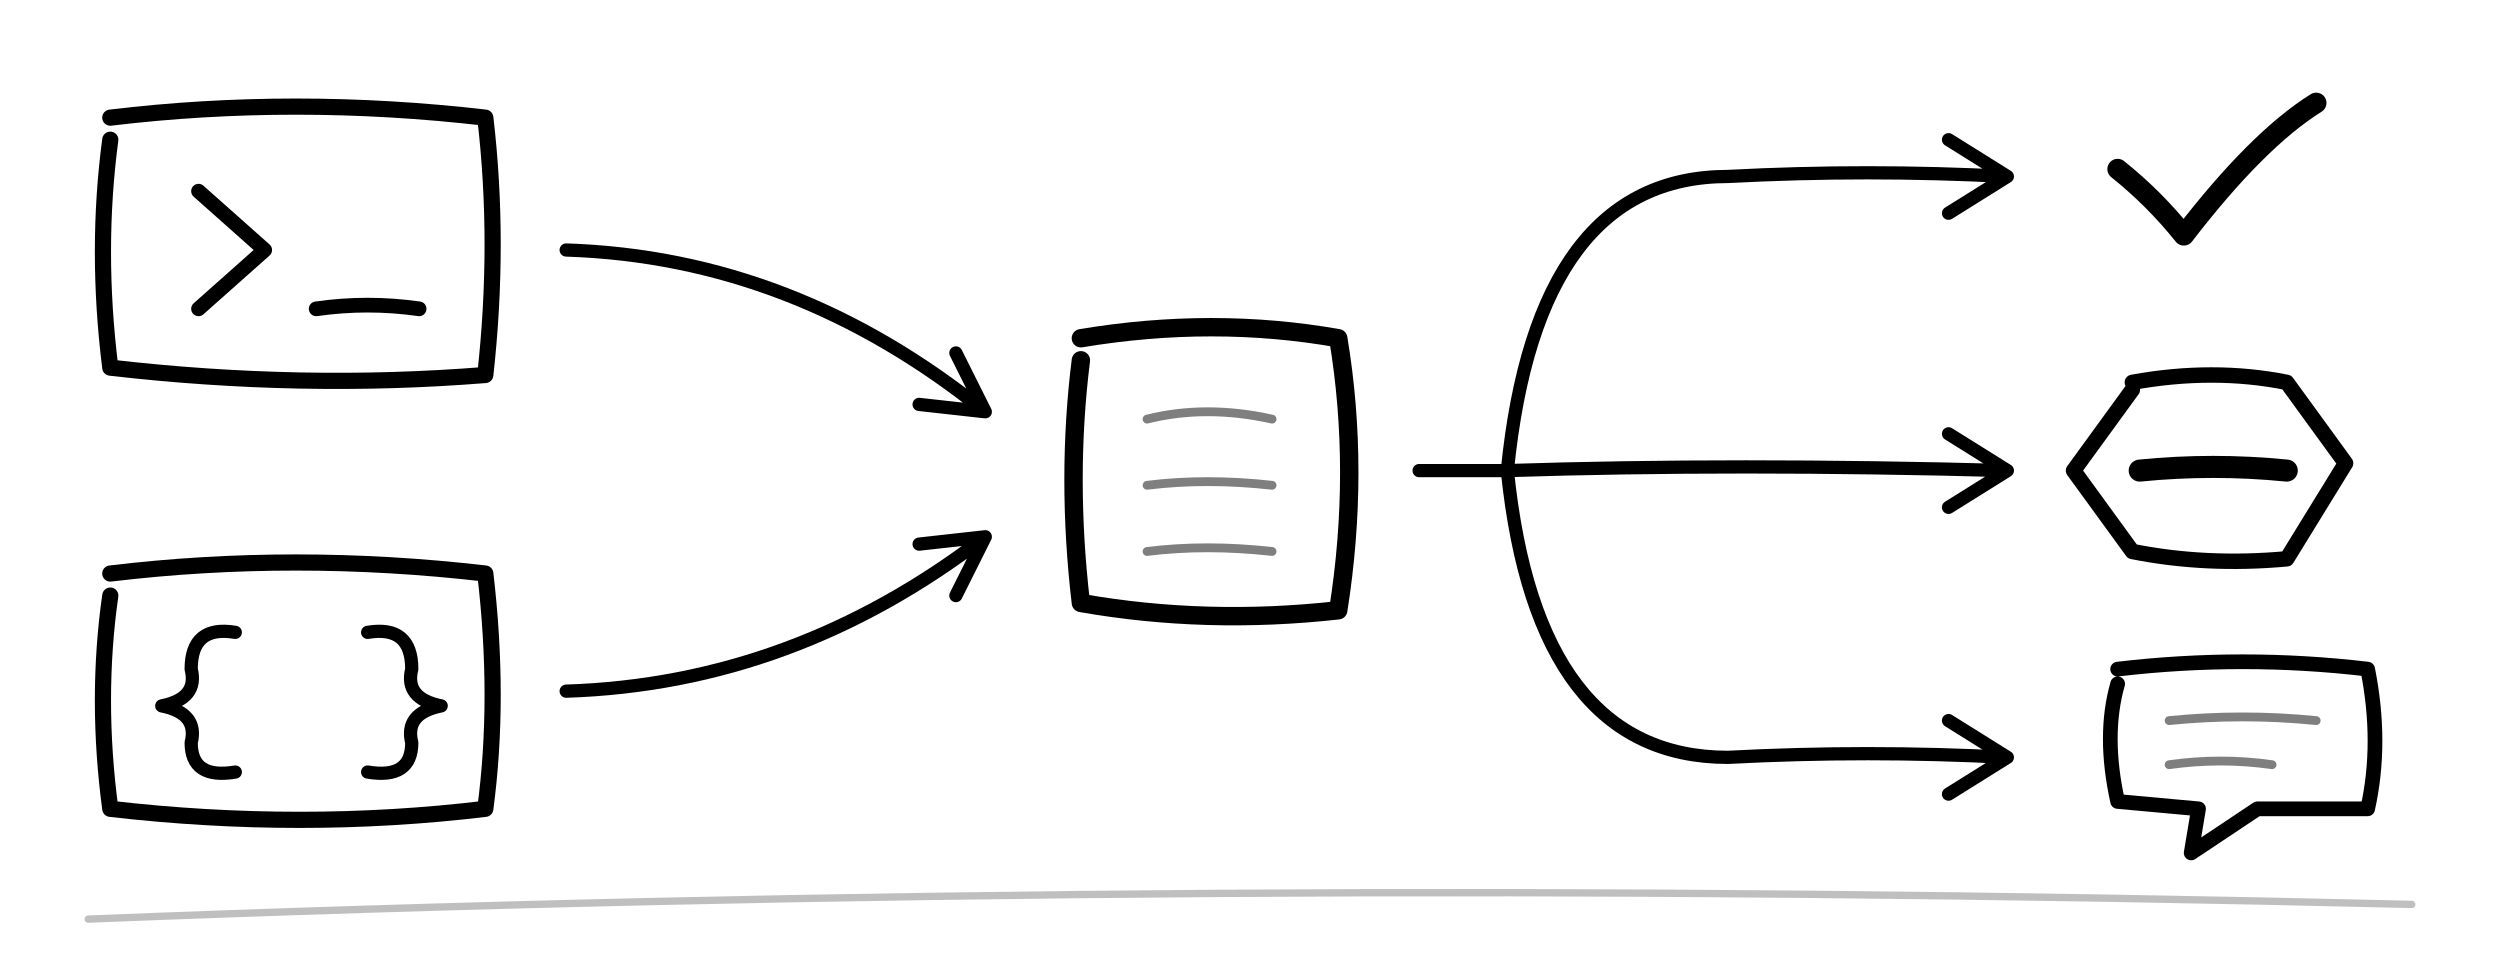
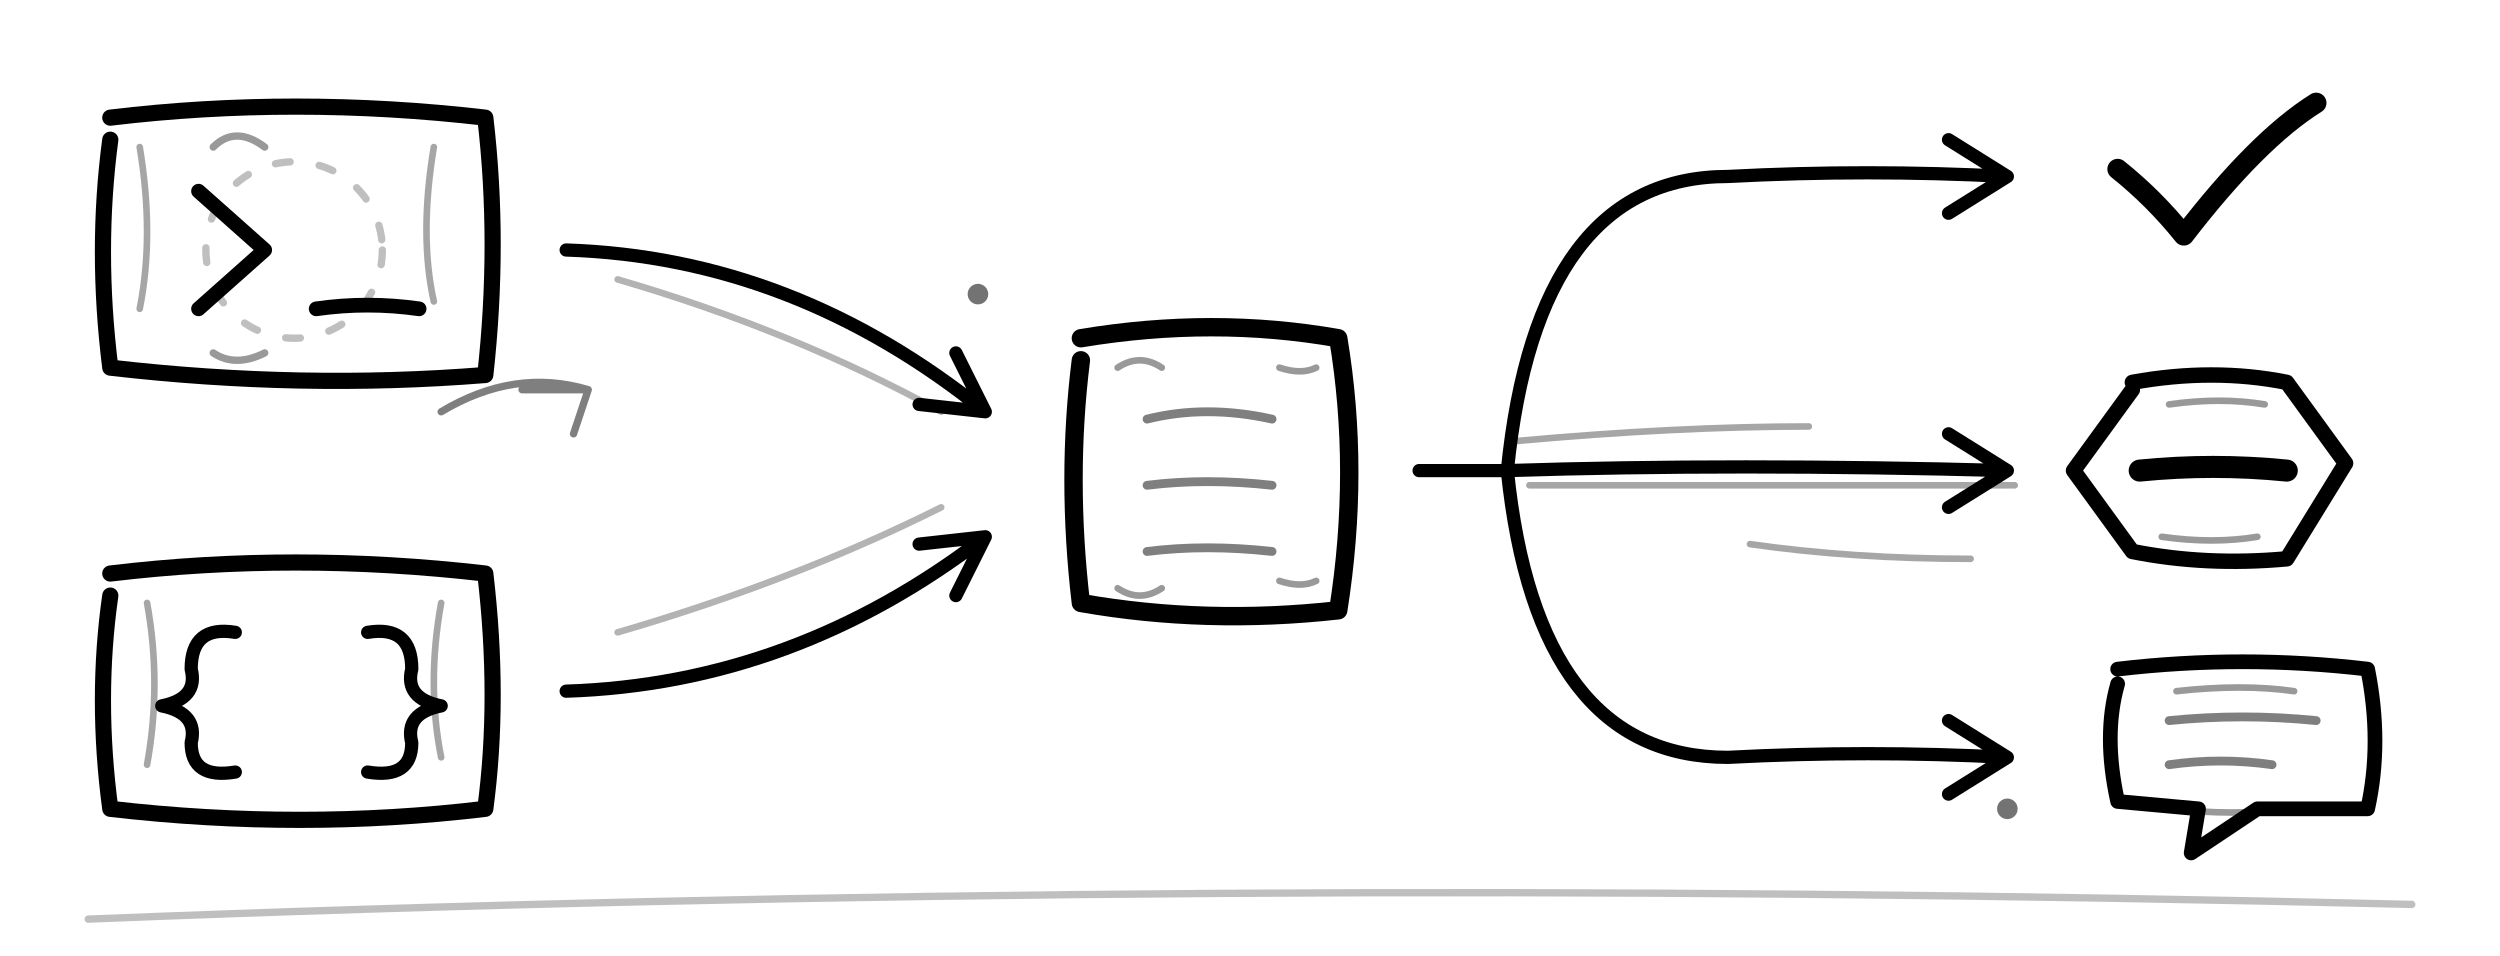
<svg class="a-hook-decision" viewBox="0 0 340 130" fill="none" stroke="currentColor" stroke-width="1.8" stroke-linecap="round" stroke-linejoin="round">
  <path d="M15 16q25-3 51 0q2 17 0 35q-25 2-51-1q-2-16 0-31" stroke-width="2.2" pathLength="100" />
  <path d="M27 26l9 8-9 8M43 42q7-1 14 0" stroke-width="2" pathLength="100" />
+   <path d="M19 20q2 12 0 22m40-22q-2 12 0 21" opacity=".35" stroke-width=".9" pathLength="100" />
+   <path d="M29 20q3-3 7 0m-7 28q3 2 7 0" opacity=".4" stroke-width="1" pathLength="100" />
+   <circle cx="40" cy="34" r="12" opacity=".25" stroke-width="1" stroke-dasharray="2 4" pathLength="100" />
  <path d="M15 78q25-3 51 0q2 17 0 32q-25 3-51 0q-2-15 0-29" stroke-width="2.2" pathLength="100" />
  <path d="M32 86q-6-1-6 5q1 4-4 5q5 1 4 5q0 5 6 4M50 86q6-1 6 5q-1 4 4 5q-5 1-4 5q0 5-6 4" stroke-width="1.8" pathLength="100" />
+   <path d="M20 82q2 11 0 22m40-22q-2 11 0 21" opacity=".35" stroke-width=".9" pathLength="100" />
+   <path d="M60 56q10-6 20-3m-9 0 9 0-2 6" opacity=".5" stroke-width="1" pathLength="100" />
  <path d="M77 34q31 1 57 22m-9-1 9 1-4-8" pathLength="100" />
  <path d="M77 94q31-1 57-21m-9 1 9-1-4 8" pathLength="100" />
+   <path d="M84 38q24 7 44 18m-44 30q24-7 44-17" opacity=".3" stroke-width=".9" pathLength="100" />
  <path d="M147 46q18-3 35 0q3 18 0 37q-18 2-35-1q-2-17 0-33" stroke-width="2.5" pathLength="100" />
  <path d="M156 57q8-2 17 0M156 66q8-1 17 0M156 75q8-1 17 0" stroke-width="1.2" opacity=".5" pathLength="100" />
+   <path d="M152 50q3-2 6 0m16 0q3 1 5 0m-27 30q3 2 6 0m16-1q3 1 5 0" opacity=".4" stroke-width=".9" pathLength="100" />
  <path d="M193 64q6 0 12 0q4-40 30-40q19-1 38 0m-8-5 8 5-8 5" pathLength="100" />
  <path d="M205 64q31-1 68 0m-8-5 8 5-8 5" pathLength="100" />
  <path d="M205 64q4 39 30 39q19-1 38 0m-8-5 8 5-8 5" pathLength="100" />
+   <g opacity=".35" stroke-width=".9">
+     <path d="M206 60q22-2 40-2m-38 8q34 0 66 0m-36 8q14 2 30 2" pathLength="100" />
+   </g>
  <path d="M288 23q5 4 9 9q10-13 18-18" stroke-width="2.8" pathLength="100" />
  <path d="M290 52q11-2 21 0l8 11-8 13q-11 1-21-1l-8-11 8-11" stroke-width="2.1" pathLength="100" />
  <path d="M291 64q10-1 20 0" stroke-width="3" pathLength="100" />
+   <path d="M295 55q7-1 13 0m-14 18q7 1 13 0" opacity=".4" stroke-width=".9" pathLength="100" />
  <path d="M288 91q17-2 34 0q2 10 0 19l-15 0-9 6 1-6-11-1q-2-9 0-16" stroke-width="2" pathLength="100" />
  <path d="M295 98q10-1 20 0M295 104q7-1 14 0" stroke-width="1.2" opacity=".5" pathLength="100" />
+   <path d="M296 94q9-1 16 0m-17 16q9 1 16 0" opacity=".4" stroke-width=".9" pathLength="100" />
  <path d="M12 125q150-6 316-2" stroke-width="1" opacity=".25" pathLength="100" />
+   <circle cx="133" cy="40" r="1.4" fill="currentColor" stroke="none" opacity=".55" />
+   <circle cx="273" cy="110" r="1.4" fill="currentColor" stroke="none" opacity=".55" />
</svg>
